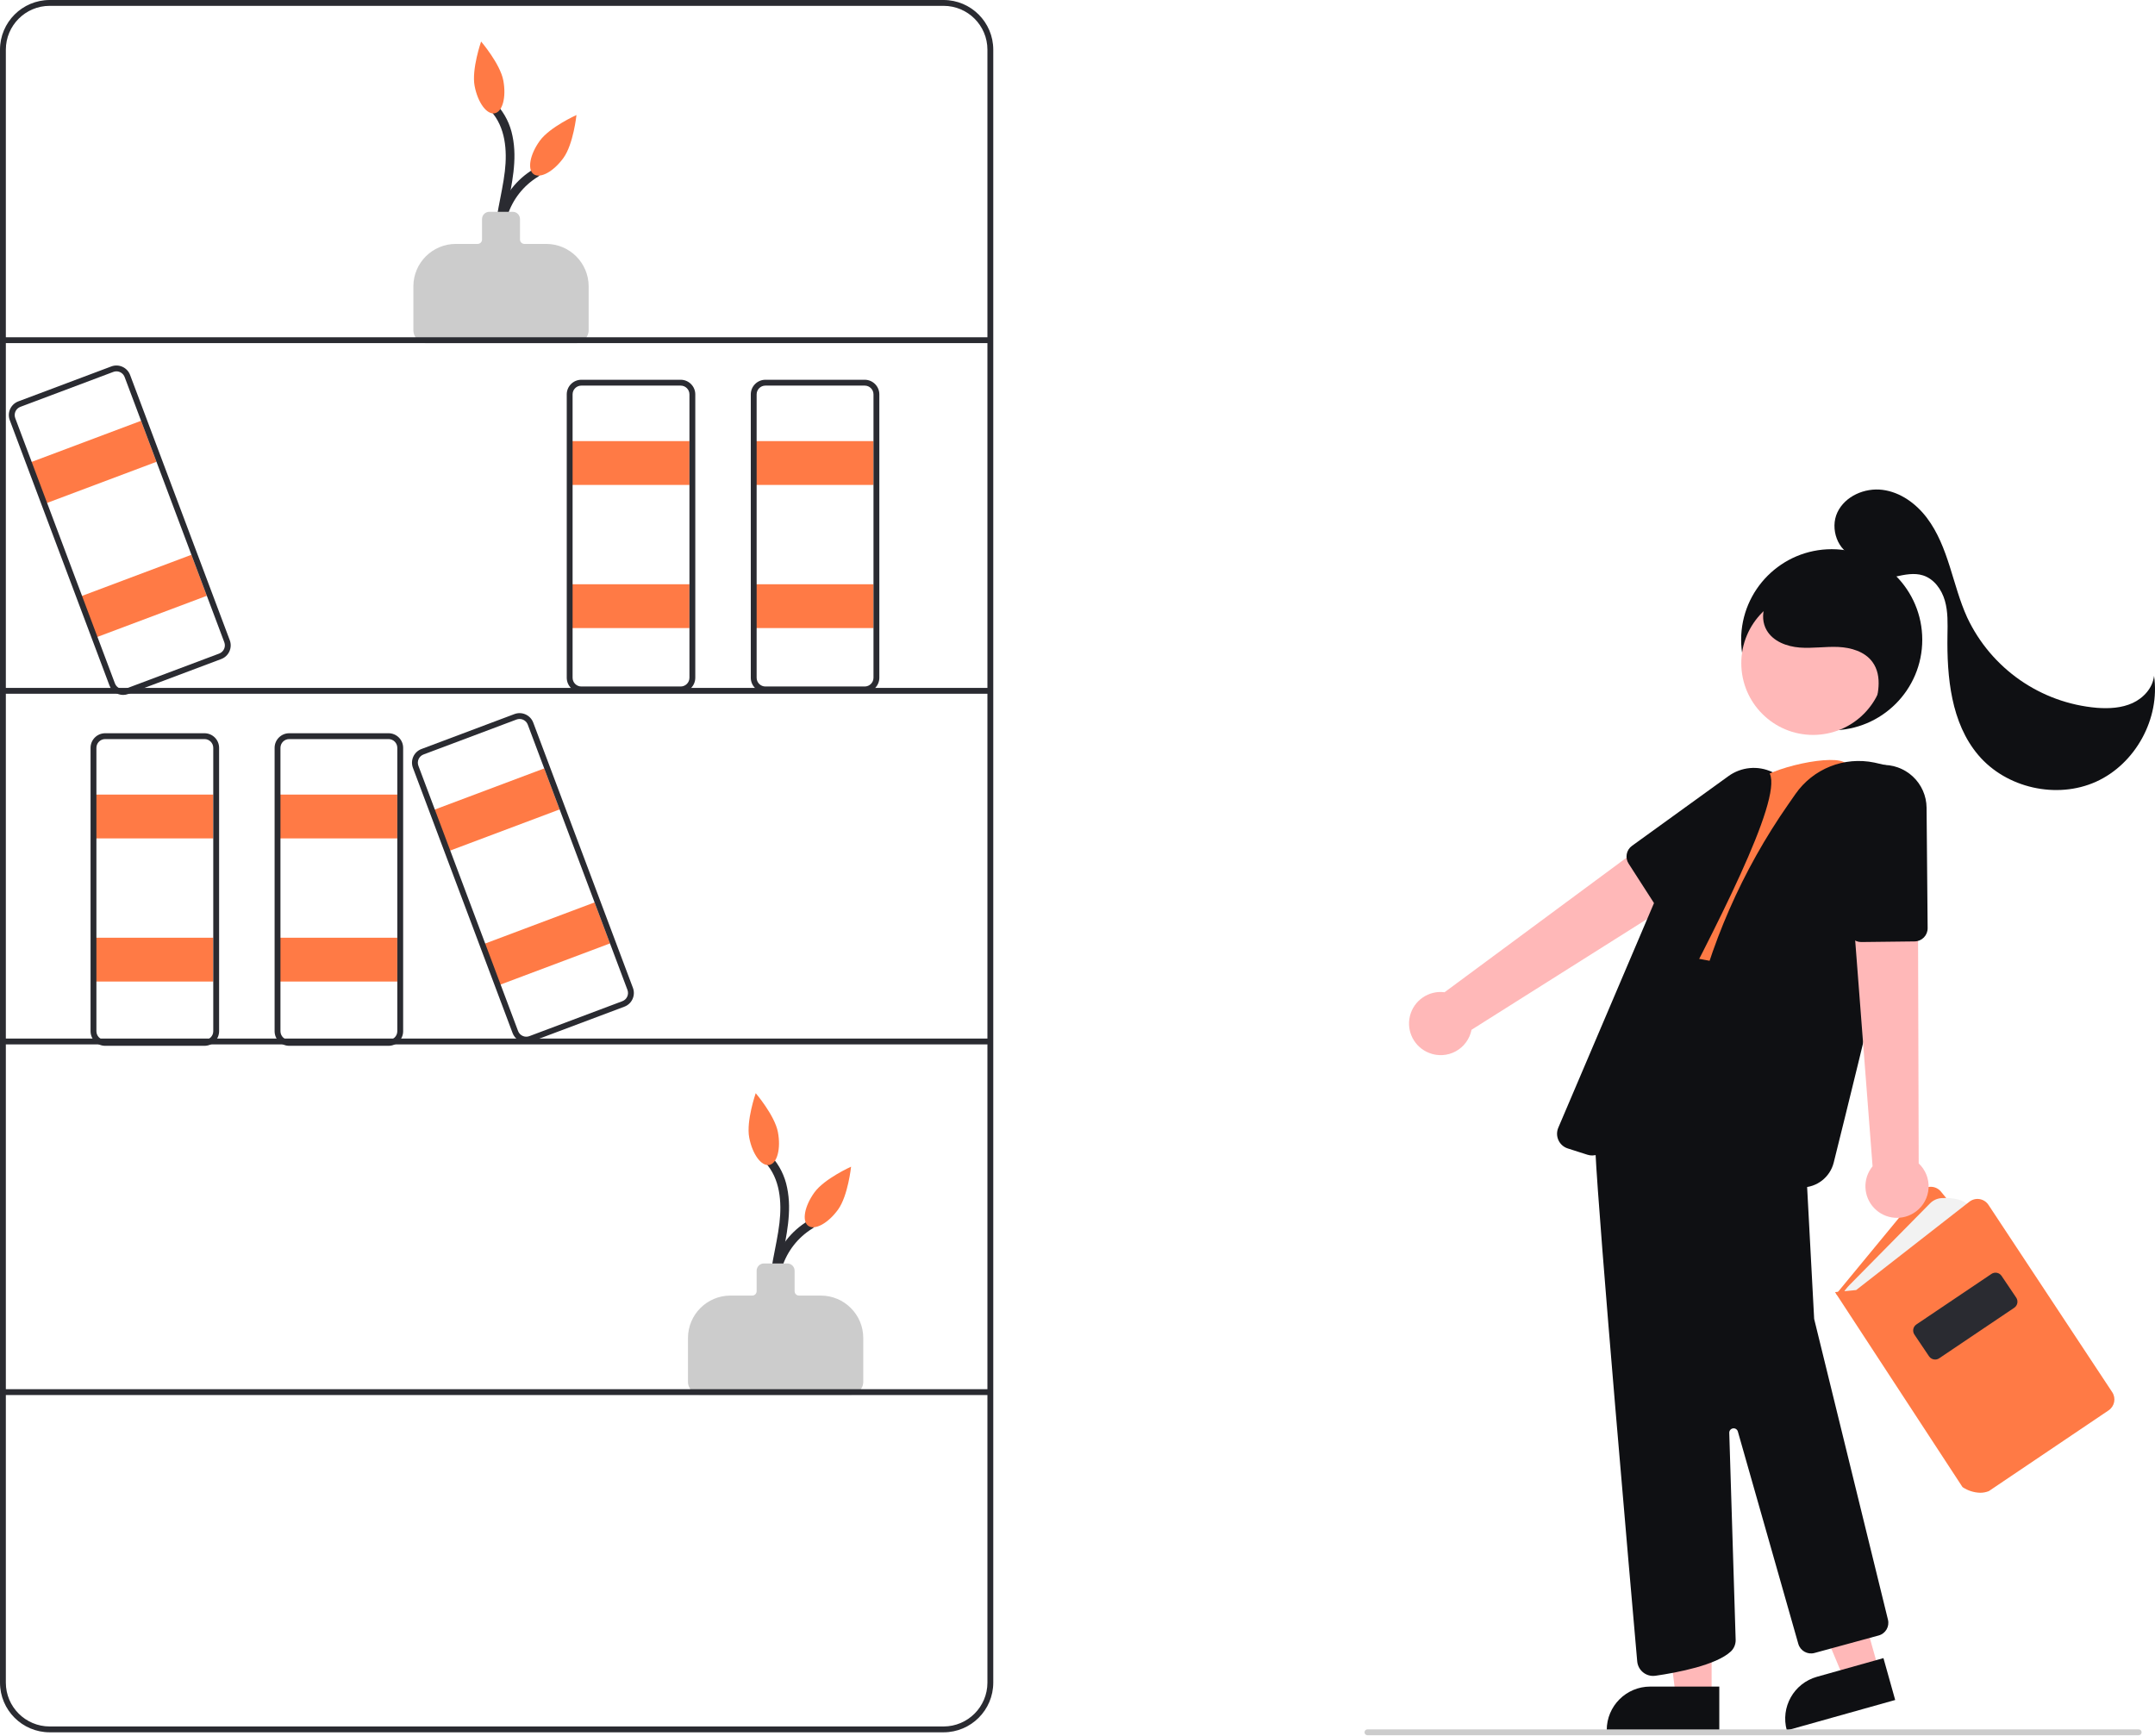
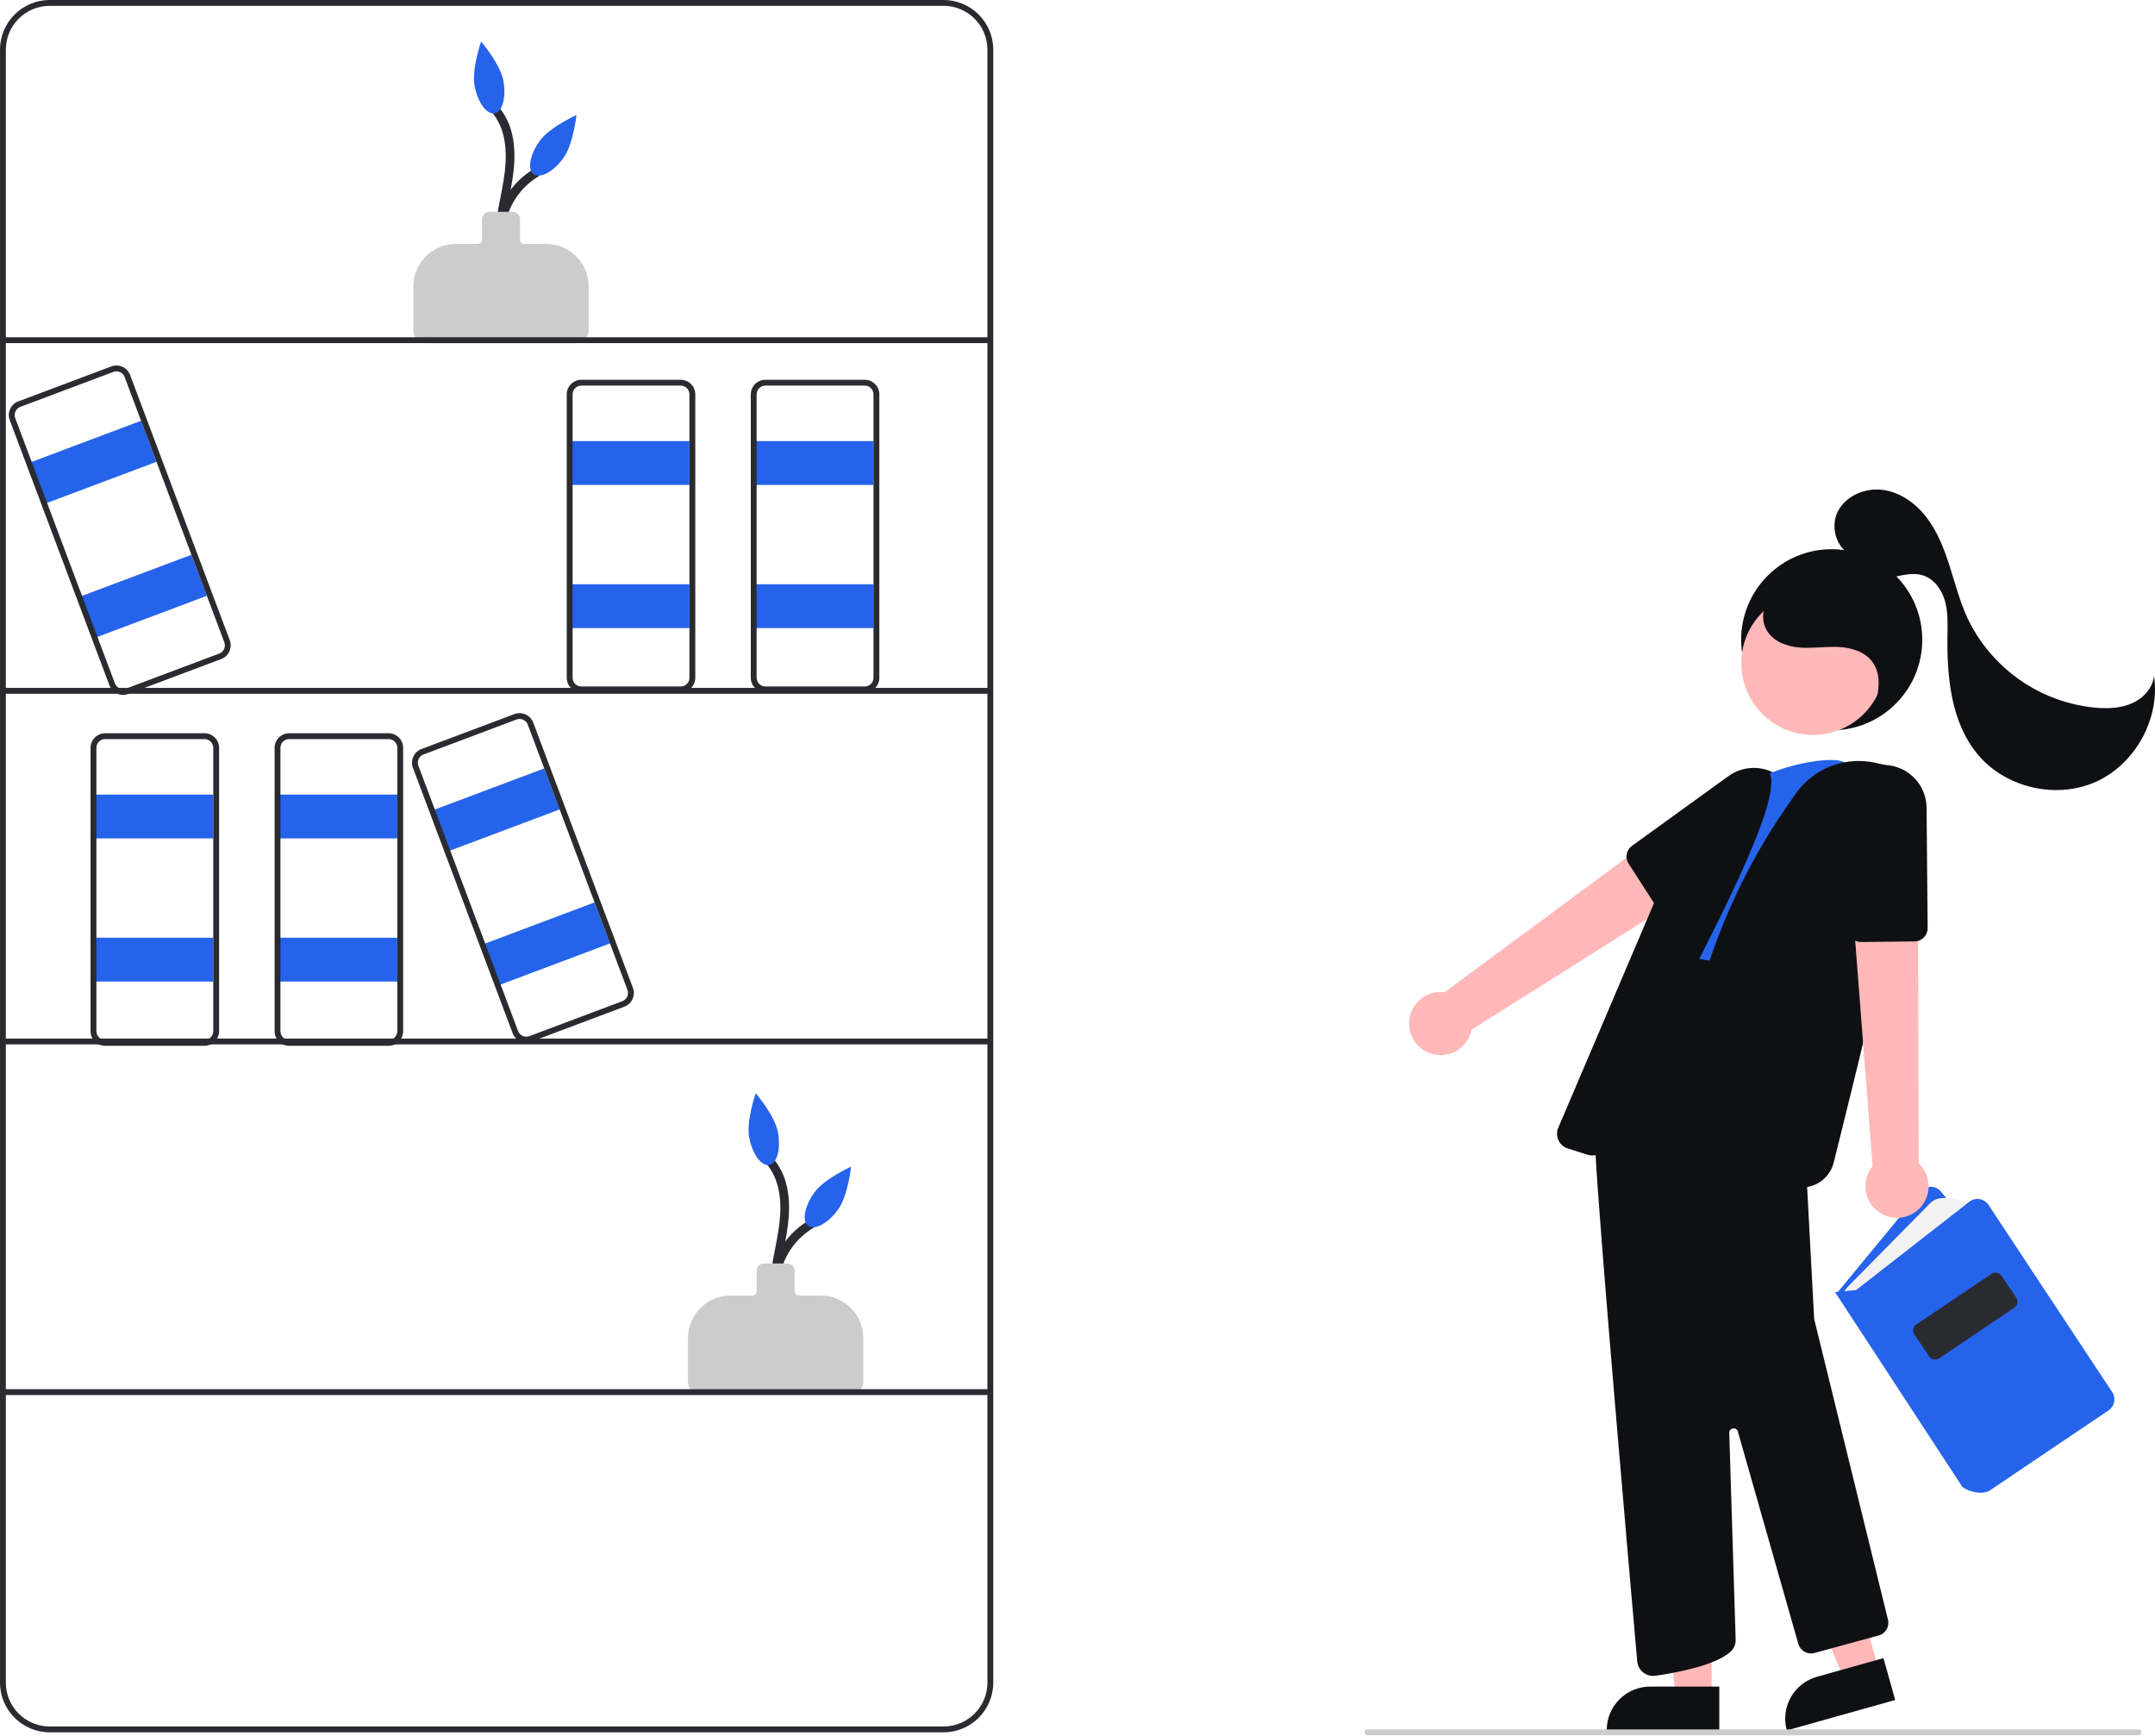
<svg xmlns="http://www.w3.org/2000/svg" id="a53c9c1f-c8ff-4f29-808e-e460db4e56d6" data-name="Layer 1" viewBox="0 0 737.666 594">
  <path d="M499.593,603.574a24.3,24.3,0,0,1,9.743-30.085c1.647-1.002.141-3.597-1.514-2.59A27.008,27.008,0,0,0,497.003,605.088c.757,1.77,3.342.243,2.59-1.514Z" transform="translate(-231.1672 -153)" fill="#2A2B31" />
  <path d="M500.452,607.609c-4.046-7.168-3.094-15.747-1.639-23.499,1.519-8.092,3.511-16.309,1.788-24.539a22.527,22.527,0,0,0-5.353-10.734c-1.311-1.423-3.428.702-2.121,2.121,5.089,5.527,5.679,13.545,4.853,20.665-.974,8.399-3.733,16.583-3.39,25.117a27.202,27.202,0,0,0,3.272,12.382,1.501,1.501,0,0,0,2.59-1.514Z" transform="translate(-231.1672 -153)" fill="#2A2B31" />
  <path d="M522.167,630.5h-51a4.505,4.505,0,0,1-4.5-4.5V611.02A14.536,14.536,0,0,1,481.187,596.5h7.48a1.502,1.502,0,0,0,1.5-1.5v-7a2.503,2.503,0,0,1,2.5-2.5h8a2.503,2.503,0,0,1,2.5,2.5v7a1.502,1.502,0,0,0,1.5,1.5h7.48a14.536,14.536,0,0,1,14.52,14.52V626A4.505,4.505,0,0,1,522.167,630.5Z" transform="translate(-231.1672 -153)" fill="#ccc" />
-   <path d="M497.451,540.54c1.074,5.699-.256,10.733-2.969,11.244s-5.784-3.694-6.858-9.393,2.229-15.175,2.229-15.175S496.377,534.841,497.451,540.54Z" transform="translate(-231.1672 -153)" fill="#FF7A45" />
-   <path d="M518.045,567.052c-3.4,4.697-7.97,7.193-10.207,5.573s-1.294-6.74,2.107-11.437,12.553-8.814,12.553-8.814S521.445,562.355,518.045,567.052Z" transform="translate(-231.1672 -153)" fill="#FF7A45" />
+   <path d="M497.451,540.54c1.074,5.699-.256,10.733-2.969,11.244s-5.784-3.694-6.858-9.393,2.229-15.175,2.229-15.175S496.377,534.841,497.451,540.54Z" transform="translate(-231.1672 -153)" fill="#2563EB" />
+   <path d="M518.045,567.052c-3.4,4.697-7.97,7.193-10.207,5.573s-1.294-6.74,2.107-11.437,12.553-8.814,12.553-8.814S521.445,562.355,518.045,567.052Z" transform="translate(-231.1672 -153)" fill="#2563EB" />
  <path d="M405.593,243.574a24.3,24.3,0,0,1,9.743-30.085c1.647-1.002.141-3.597-1.514-2.59A27.008,27.008,0,0,0,403.003,245.088c.757,1.77,3.342.243,2.59-1.514Z" transform="translate(-231.1672 -153)" fill="#2A2B31" />
  <path d="M406.452,247.609c-4.046-7.168-3.094-15.747-1.639-23.499,1.519-8.092,3.511-16.309,1.788-24.539a22.527,22.527,0,0,0-5.353-10.734c-1.311-1.423-3.428.702-2.121,2.121,5.089,5.527,5.679,13.545,4.853,20.665-.974,8.399-3.733,16.583-3.39,25.117a27.202,27.202,0,0,0,3.272,12.382,1.501,1.501,0,0,0,2.59-1.514Z" transform="translate(-231.1672 -153)" fill="#2A2B31" />
  <path d="M428.167,270.5h-51a4.505,4.505,0,0,1-4.5-4.5V251.02A14.536,14.536,0,0,1,387.187,236.5h7.48a1.502,1.502,0,0,0,1.5-1.5v-7a2.503,2.503,0,0,1,2.5-2.5h8a2.503,2.503,0,0,1,2.5,2.5v7a1.502,1.502,0,0,0,1.5,1.5h7.48a14.536,14.536,0,0,1,14.52,14.52V266A4.505,4.505,0,0,1,428.167,270.5Z" transform="translate(-231.1672 -153)" fill="#ccc" />
-   <path d="M403.451,180.54c1.074,5.699-.256,10.733-2.969,11.244s-5.784-3.694-6.858-9.393,2.229-15.175,2.229-15.175S402.377,174.841,403.451,180.54Z" transform="translate(-231.1672 -153)" fill="#FF7A45" />
-   <path d="M424.045,207.052c-3.4,4.697-7.97,7.193-10.207,5.573s-1.294-6.74,2.107-11.437,12.553-8.814,12.553-8.814S427.445,202.355,424.045,207.052Z" transform="translate(-231.1672 -153)" fill="#FF7A45" />
-   <rect x="32" y="272" width="41" height="15" fill="#FF7A45" />
-   <rect x="32" y="321" width="41" height="15" fill="#FF7A45" />
+   <path d="M403.451,180.54c1.074,5.699-.256,10.733-2.969,11.244s-5.784-3.694-6.858-9.393,2.229-15.175,2.229-15.175S402.377,174.841,403.451,180.54Z" transform="translate(-231.1672 -153)" fill="#2563EB" />
+   <path d="M424.045,207.052c-3.4,4.697-7.97,7.193-10.207,5.573s-1.294-6.74,2.107-11.437,12.553-8.814,12.553-8.814S427.445,202.355,424.045,207.052Z" transform="translate(-231.1672 -153)" fill="#2563EB" />
+   <rect x="32" y="272" width="41" height="15" fill="#2563EB" />
+   <rect x="32" y="321" width="41" height="15" fill="#2563EB" />
  <path d="M554.167,746h-306a17.019,17.019,0,0,1-17-17V170a17.019,17.019,0,0,1,17-17h306a17.019,17.019,0,0,1,17,17V729A17.019,17.019,0,0,1,554.167,746Zm-306-591a15.017,15.017,0,0,0-15,15V729a15.017,15.017,0,0,0,15,15h306a15.017,15.017,0,0,0,15-15V170a15.017,15.017,0,0,0-15-15Z" transform="translate(-231.1672 -153)" fill="#2A2B31" />
  <rect x="1" y="115.453" width="338" height="2" fill="#2A2B31" />
  <rect x="1" y="235.484" width="338" height="2" fill="#2A2B31" />
  <rect x="1" y="355.516" width="338" height="2" fill="#2A2B31" />
  <rect x="1" y="475.547" width="338" height="2" fill="#2A2B31" />
  <path d="M301.167,511h-34a5.006,5.006,0,0,1-5-5V409a5.006,5.006,0,0,1,5-5h34a5.006,5.006,0,0,1,5,5v97A5.006,5.006,0,0,1,301.167,511Zm-34-105a3.003,3.003,0,0,0-3,3v97a3.003,3.003,0,0,0,3,3h34a3.003,3.003,0,0,0,3-3V409a3.003,3.003,0,0,0-3-3Z" transform="translate(-231.1672 -153)" fill="#2A2B31" />
-   <rect x="95" y="272" width="41" height="15" fill="#FF7A45" />
-   <rect x="95" y="321" width="41" height="15" fill="#FF7A45" />
+   <rect x="95" y="272" width="41" height="15" fill="#2563EB" />
+   <rect x="95" y="321" width="41" height="15" fill="#2563EB" />
  <path d="M364.167,511h-34a5.006,5.006,0,0,1-5-5V409a5.006,5.006,0,0,1,5-5h34a5.006,5.006,0,0,1,5,5v97A5.006,5.006,0,0,1,364.167,511Zm-34-105a3.003,3.003,0,0,0-3,3v97a3.003,3.003,0,0,0,3,3h34a3.003,3.003,0,0,0,3-3V409a3.003,3.003,0,0,0-3-3Z" transform="translate(-231.1672 -153)" fill="#2A2B31" />
-   <rect x="195" y="151" width="41" height="15" fill="#FF7A45" />
-   <rect x="195" y="200" width="41" height="15" fill="#FF7A45" />
+   <rect x="195" y="151" width="41" height="15" fill="#2563EB" />
+   <rect x="195" y="200" width="41" height="15" fill="#2563EB" />
  <path d="M464.167,390h-34a5.006,5.006,0,0,1-5-5V288a5.006,5.006,0,0,1,5-5h34a5.006,5.006,0,0,1,5,5v97A5.006,5.006,0,0,1,464.167,390Zm-34-105a3.003,3.003,0,0,0-3,3v97a3.003,3.003,0,0,0,3,3h34a3.003,3.003,0,0,0,3-3V288a3.003,3.003,0,0,0-3-3Z" transform="translate(-231.1672 -153)" fill="#2A2B31" />
-   <rect x="258" y="151" width="41" height="15" fill="#FF7A45" />
-   <rect x="258" y="200" width="41" height="15" fill="#FF7A45" />
+   <rect x="258" y="151" width="41" height="15" fill="#2563EB" />
+   <rect x="258" y="200" width="41" height="15" fill="#2563EB" />
  <path d="M527.167,390h-34a5.006,5.006,0,0,1-5-5V288a5.006,5.006,0,0,1,5-5h34a5.006,5.006,0,0,1,5,5v97A5.006,5.006,0,0,1,527.167,390Zm-34-105a3.003,3.003,0,0,0-3,3v97a3.003,3.003,0,0,0,3,3h34a3.003,3.003,0,0,0,3-3V288a3.003,3.003,0,0,0-3-3Z" transform="translate(-231.1672 -153)" fill="#2A2B31" />
-   <rect x="380.405" y="422.774" width="41" height="15" transform="translate(-356.897 15.51816) rotate(-20.59468)" fill="#FF7A45" />
-   <rect x="397.641" y="468.642" width="41" height="15" transform="translate(-371.9299 24.51236) rotate(-20.59468)" fill="#FF7A45" />
+   <rect x="380.405" y="422.774" width="41" height="15" transform="translate(-356.897 15.51816) rotate(-20.59468)" fill="#2563EB" />
+   <rect x="397.641" y="468.642" width="41" height="15" transform="translate(-371.9299 24.51236) rotate(-20.59468)" fill="#2563EB" />
  <path d="M411.311,509.883a5.009,5.009,0,0,1-4.678-3.244L372.513,415.838a5.006,5.006,0,0,1,2.922-6.439l31.827-11.959a4.999,4.999,0,0,1,6.439,2.922l34.12,90.801a5.006,5.006,0,0,1-2.922,6.439h-0l-31.827,11.959A4.996,4.996,0,0,1,411.311,509.883Zm-2.289-110.765a3.006,3.006,0,0,0-1.057.193L376.138,411.271a3.004,3.004,0,0,0-1.753,3.864l34.12,90.801a3,3,0,0,0,3.864,1.753L444.196,495.729a3.004,3.004,0,0,0,1.753-3.864l-34.12-90.801a3.006,3.006,0,0,0-2.807-1.946Z" transform="translate(-231.1672 -153)" fill="#2A2B31" />
-   <rect x="242.405" y="303.774" width="41" height="15" transform="translate(-323.8574 -40.62902) rotate(-20.59468)" fill="#FF7A45" />
-   <rect x="259.641" y="349.642" width="41" height="15" transform="translate(-338.8904 -31.63483) rotate(-20.59468)" fill="#FF7A45" />
+   <rect x="242.405" y="303.774" width="41" height="15" transform="translate(-323.8574 -40.62902) rotate(-20.59468)" fill="#2563EB" />
+   <rect x="259.641" y="349.642" width="41" height="15" transform="translate(-338.8904 -31.63483) rotate(-20.59468)" fill="#2563EB" />
  <path d="M273.311,390.883a5.009,5.009,0,0,1-4.678-3.244L234.513,296.838a5.006,5.006,0,0,1,2.922-6.439l31.827-11.959a4.999,4.999,0,0,1,6.439,2.922l34.12,90.801a5.006,5.006,0,0,1-2.922,6.439h-0l-31.827,11.959A4.996,4.996,0,0,1,273.311,390.883Zm-2.289-110.765a3.006,3.006,0,0,0-1.057.193L238.138,292.271a3.004,3.004,0,0,0-1.753,3.864l34.12,90.801a3,3,0,0,0,3.864,1.753L306.196,376.729a3.004,3.004,0,0,0,1.753-3.864l-34.12-90.801a3.006,3.006,0,0,0-2.807-1.946Z" transform="translate(-231.1672 -153)" fill="#2A2B31" />
  <circle cx="627" cy="219" r="31" fill="#0F1013" />
  <path d="M720.448,513.471a10.743,10.743,0,0,0,14.424-7.956l85.237-53.778-15.514-17.467-78.943,58.391a10.801,10.801,0,0,0-5.203,20.811Z" transform="translate(-231.1672 -153)" fill="#ffb8b8" />
  <path d="M802.313,466.034a4.504,4.504,0,0,1-3.793-2.063l-9.871-15.339a4.501,4.501,0,0,1,1.148-6.082l33.03-23.873a14.789,14.789,0,1,1,16.63,24.445l-34.729,22.205A4.466,4.466,0,0,1,802.313,466.034Z" transform="translate(-231.1672 -153)" fill="#0F1013" />
  <polygon points="585.894 580.85 573.635 580.849 567.802 533.561 585.897 533.562 585.894 580.85" fill="#ffb8b8" />
  <path d="M564.877,577.346h23.644a0,0,0,0,1,0,0v14.887a0,0,0,0,1,0,0H549.991a0,0,0,0,1,0,0v0A14.887,14.887,0,0,1,564.877,577.346Z" fill="#0F1013" />
  <polygon points="643.128 571.684 631.324 574.998 612.926 531.047 630.347 526.156 643.128 571.684" fill="#ffb8b8" />
  <path d="M854.962,725.532h23.644a0,0,0,0,1,0,0v14.887a0,0,0,0,1,0,0H840.076a0,0,0,0,1,0,0v0A14.887,14.887,0,0,1,854.962,725.532Z" transform="translate(-397.2878 106.5326) rotate(-15.68037)" fill="#0F1013" />
-   <path d="M907.327,652.113l-47.596-56.171,28.881-35.044a4.5,4.5,0,0,1,6.961.021l43.702,53.634Z" transform="translate(-231.1672 -153)" fill="#FF7A45" />
+   <path d="M907.327,652.113l-47.596-56.171,28.881-35.044a4.5,4.5,0,0,1,6.961.021l43.702,53.634Z" transform="translate(-231.1672 -153)" fill="#2563EB" />
  <path d="M861.651,596.36h0a15.942,15.942,0,0,1,2.586-3.453l27.567-27.948a6.134,6.134,0,0,1,4.076-1.83c3.15-.149,8.316.17,9.756,3.625l-37.218,30.451Z" transform="translate(-231.1672 -153)" fill="#f2f2f2" />
-   <path d="M908.981,663.999a11.431,11.431,0,0,1-5.958-1.887l-.132-.136-43.592-66.669,7.233-.699,38.767-30.238a4.5,4.5,0,0,1,6.522,1.067l42.376,64.138a4.513,4.513,0,0,1-1.238,6.211l-41.006,27.65A7.949,7.949,0,0,1,908.981,663.999Z" transform="translate(-231.1672 -153)" fill="#FF7A45" />
+   <path d="M908.981,663.999a11.431,11.431,0,0,1-5.958-1.887l-.132-.136-43.592-66.669,7.233-.699,38.767-30.238a4.5,4.5,0,0,1,6.522,1.067l42.376,64.138a4.513,4.513,0,0,1-1.238,6.211l-41.006,27.65A7.949,7.949,0,0,1,908.981,663.999Z" transform="translate(-231.1672 -153)" fill="#2563EB" />
  <path d="M893.564,618.394a2.499,2.499,0,0,1-2.077-1.103l-5.008-7.438a2.504,2.504,0,0,1,.678-3.471l25.691-17.296a2.505,2.505,0,0,1,3.47.678l5.008,7.438a2.504,2.504,0,0,1-.678,3.471l-25.691,17.296A2.491,2.491,0,0,1,893.564,618.394Z" transform="translate(-231.1672 -153)" fill="#2A2B31" />
  <path d="M797.029,726.698a5.479,5.479,0,0,1-5.439-5.004c-2.182-24.785-13.127-149.7-14.328-174.927-1.334-28.029,21.993-72.371,22.229-72.815l.161-.305,11.53,1.44v1.341l10.974,1.291,21.238,2.056,6.08,74.318,2.688,50.402L877.423,707.439a4.476,4.476,0,0,1-3.186,5.414l-21.983,5.995a4.519,4.519,0,0,1-5.512-3.109l-20.698-72.707a1.5,1.5,0,0,0-2.942.457l2.189,70.896a5.343,5.343,0,0,1-1.617,3.912c-5.039,4.732-18.354,7.259-25.841,8.344A5.579,5.579,0,0,1,797.029,726.698Z" transform="translate(-231.1672 -153)" fill="#0F1013" />
-   <path d="M863.086,414.392c-3.488-3.636-26.473,1.361-31.576,6.718l-34.936,57.106,57.778,10.749L867.117,416.408Z" transform="translate(-231.1672 -153)" fill="#FF7A45" />
+   <path d="M863.086,414.392c-3.488-3.636-26.473,1.361-31.576,6.718l-34.936,57.106,57.778,10.749L867.117,416.408Z" transform="translate(-231.1672 -153)" fill="#2563EB" />
  <path d="M847.942,559.479a11.248,11.248,0,0,1-3.657-.609c-3.357-1.151-7.471-2.356-12.228-3.579-20.834-5.357-28.189-22.51-21.862-50.98l.16-.723A210.734,210.734,0,0,1,843.311,428.325l2.45-3.52a26.398,26.398,0,0,1,27.045-10.756c9.374,1.934,14.407,4.735,14.96,8.328,1.085,7.05-19.854,92.27-28.907,128.582a11.235,11.235,0,0,1-10.918,8.52Z" transform="translate(-231.1672 -153)" fill="#0F1013" />
  <path d="M776.171,548.539a5.283,5.283,0,0,1-1.605-.25l-6.753-2.16a5.269,5.269,0,0,1-3.24-7.082L800.404,454.943a78.693,78.693,0,0,1,34.124-37.827h0a1.841,1.841,0,0,1,1.461-.137,1.657,1.657,0,0,1,1.005.892c4.214,9.271-18.722,53.144-37.152,88.396-9.437,18.051-17.587,33.641-18.515,38.086a5.263,5.263,0,0,1-5.156,4.187Z" transform="translate(-231.1672 -153)" fill="#0F1013" />
  <path d="M887.026,567.703a10.743,10.743,0,0,0,.921-16.447l-.285-100.784-23.04,3.866,7.536,97.902A10.801,10.801,0,0,0,887.026,567.703Z" transform="translate(-231.1672 -153)" fill="#ffb8b8" />
  <path d="M868.266,475.477a4.499,4.499,0,0,1-4.489-4.203l-2.68-40.666A14.807,14.807,0,0,1,874.882,414.877a14.79,14.79,0,0,1,15.761,14.626l.364,41.22a4.509,4.509,0,0,1-4.447,4.54l-18.239.214Z" transform="translate(-231.1672 -153)" fill="#0F1013" />
  <circle cx="620.614" cy="227.016" r="24.561" fill="#ffb8b8" />
  <path d="M872.203,397.202c1.832-5.83,3.514-12.703-.112-17.623-2.612-3.545-7.302-4.917-11.701-5.113s-8.81.549-13.199.2-9.028-2.081-11.258-5.878c-2.891-4.923-.442-11.704,4.206-15.02s10.788-3.778,16.445-3.006a35.477,35.477,0,0,1,19.292,8.63c5.258,4.853,8.685,11.848,8.533,19.002s-4.165,14.278-10.559,17.49" transform="translate(-231.1672 -153)" fill="#0F1013" />
  <path d="M866.079,343.534c-5.88-1.811-8.592-9.585-5.962-15.147s9.351-8.475,15.454-7.7,11.481,4.69,15.191,9.599,5.947,10.759,7.812,16.622,3.416,11.853,5.963,17.453a54.168,54.168,0,0,0,44.45,30.943c4.129.299,8.414.085,12.177-1.641s6.919-5.205,7.34-9.324c2.142,14.629-6.369,30.176-19.846,36.255s-30.765,2.168-40.313-9.12c-9.331-11.031-10.776-26.606-10.552-41.052.062-3.962.208-7.998-.887-11.806s-3.685-7.429-7.458-8.638c-3.044-.976-6.341-.272-9.462.419s-6.435,1.358-9.457.315-5.455-4.479-4.237-7.435" transform="translate(-231.1672 -153)" fill="#0F1013" />
  <path d="M963.25,747h-264a1,1,0,1,1,0-2h264a1,1,0,0,1,0,2Z" transform="translate(-231.1672 -153)" fill="#ccc" />
</svg>
